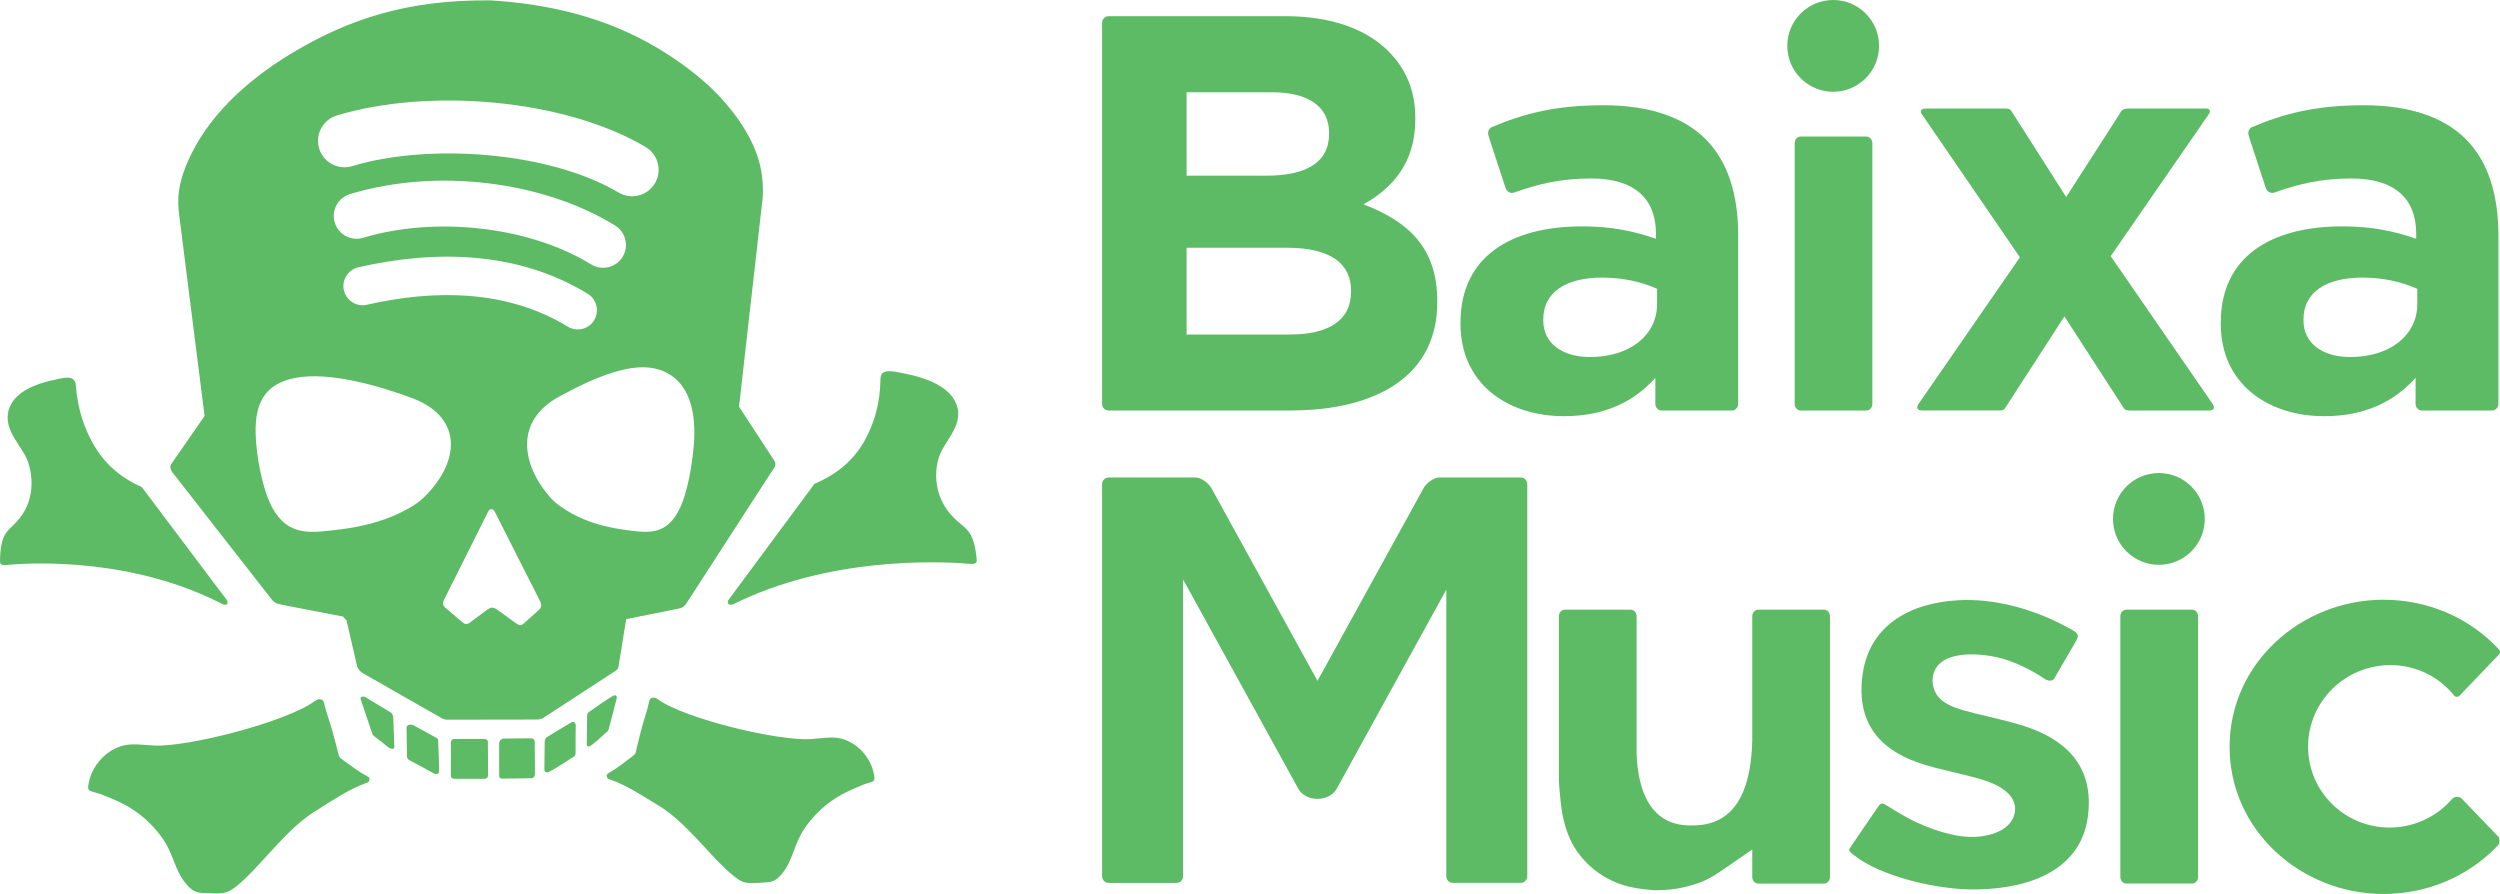
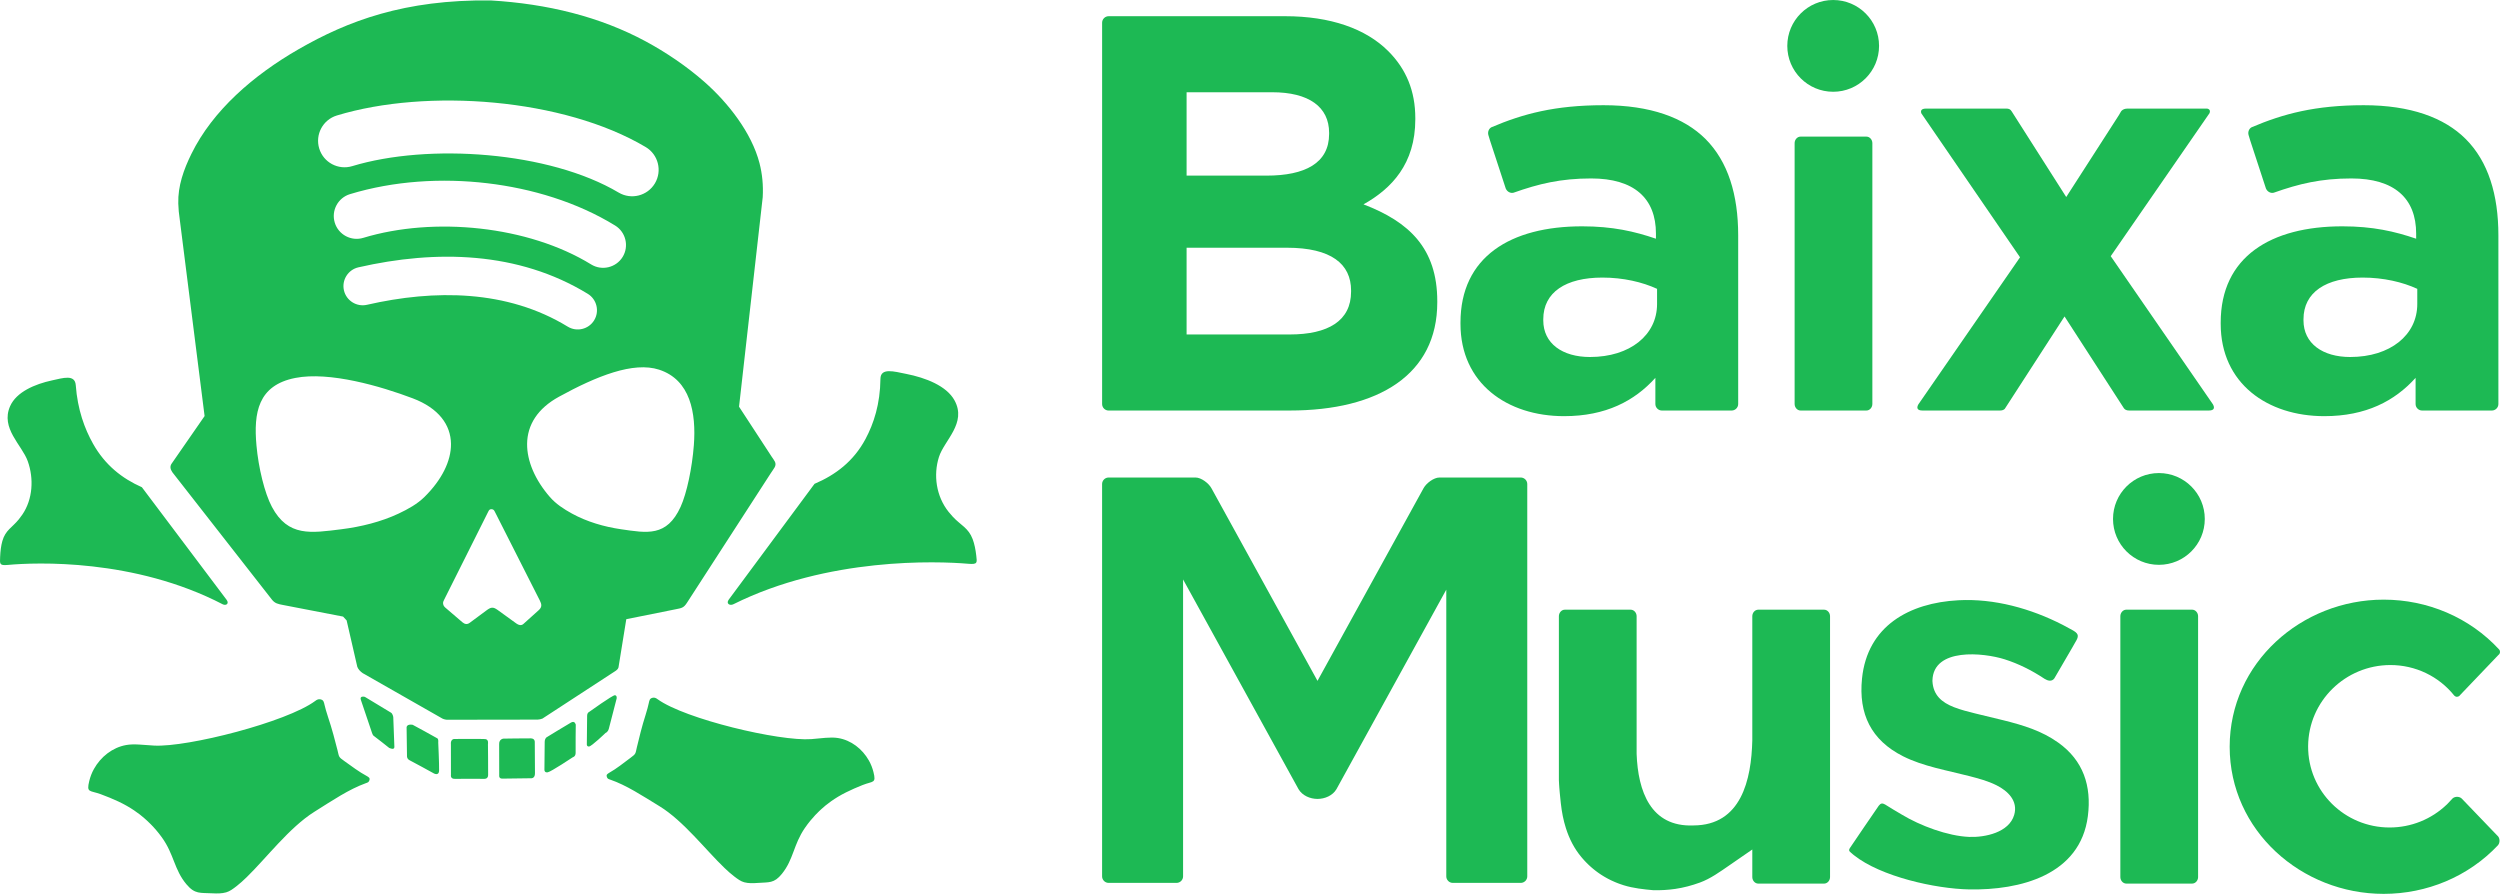
- <svg xmlns="http://www.w3.org/2000/svg" xml:space="preserve" width="42.333mm" height="15.136mm" version="1.1" style="shape-rendering:geometricPrecision; text-rendering:geometricPrecision; image-rendering:optimizeQuality; fill-rule:evenodd; clip-rule:evenodd" viewBox="0 0 686.51 245.46">
+ <svg xmlns="http://www.w3.org/2000/svg" xml:space="preserve" width="42.333mm" height="15.136mm" version="1.1" style="shape-rendering:geometricPrecision; text-rendering:geometricPrecision; image-rendering:optimizeQuality; fill-rule:evenodd; clip-rule:evenodd" viewBox="0 0 2814.23 1006.21">
  <defs>
    <style type="text/css">
   
-     .fil0 {fill:#5CBB64}
-     .fil1 {fill:#5CBB64;fill-rule:nonzero}
+     .fil0 {fill:#1DB954}
+     .fil1 {fill:#1DB954;fill-rule:nonzero}
   
  </style>
  </defs>
  <g id="Camada_x0020_1">
-     <g id="_2800233442256">
-       <path class="fil0" d="M56.18 114.25l-6.83 -54.05c-0.22,-1.44 -0.36,-2.88 -0.4,-4.33 -0.13,-4.83 1.49,-9.33 3.61,-13.63 5.86,-11.92 17.01,-21.59 29.43,-28.73 13.51,-7.77 29.11,-13.68 52.75,-13.4 15.58,0.93 29.98,4.45 42.61,11.27 5.4,2.91 11.11,6.73 16.1,11.11 6.41,5.64 12.95,13.89 15.12,22.33 0.75,2.92 1.06,6.01 0.88,9.3l-6.51 57.55 8.88 13.6 0.01 0.02 0.01 0.02 0.01 0.02c0.28,0.42 0.74,1.03 0.93,1.45 0.08,0.17 0.12,0.34 0.14,0.52l0 0.01 0 0.02 0 0c0.01,0.08 0.01,0.16 0,0.24l-0 0 0 0c-0.02,0.26 -0.1,0.51 -0.24,0.76 -0.31,0.53 -0.72,1.1 -1.07,1.63l-0.02 0.03 -0.02 0.03 -0.02 0.02 -22.96 35.5c-0.91,1.41 -1.49,1.43 -3.11,1.76l-13.53 2.72 -2.03 12.57 -0.11 0.68c-0.12,0.41 -0.44,0.7 -0.81,0.96l-0.51 0.33 -19.56 12.75c-0.41,0.16 -0.85,0.26 -1.3,0.28l-24.66 0.04c-0.51,0.02 -1,-0.09 -1.49,-0.31l-21.91 -12.49c-0.7,-0.49 -1.21,-1.06 -1.48,-1.73l-2.93 -12.74 -0.97 -1.05 -16.52 -3.19c-1.29,-0.25 -2.19,-0.4 -3.03,-1.48l-27.32 -34.96c-0.31,-0.43 -0.48,-0.85 -0.52,-1.25 -0.04,-0.37 0.05,-0.73 0.27,-1.07l9.09 -13.11zm106.98 -26.31c-1.51,2.48 -4.77,3.27 -7.26,1.75 -16.68,-10.19 -36.6,-10.24 -55.15,-6 -2.83,0.65 -5.67,-1.14 -6.32,-3.97 -0.65,-2.83 1.14,-5.67 3.97,-6.32 21.33,-4.87 43.89,-4.4 63,7.28 2.48,1.51 3.26,4.78 1.75,7.26zm7.81 -17.39c-1.81,2.94 -5.69,3.87 -8.63,2.06 -17.33,-10.65 -43.2,-13.19 -62.59,-7.31 -3.31,1.01 -6.83,-0.87 -7.83,-4.18 -1,-3.31 0.87,-6.82 4.18,-7.82 12.05,-3.66 25.23,-4.47 37.71,-2.99 12.16,1.44 24.62,5.17 35.09,11.61 2.94,1.81 3.87,5.69 2.06,8.63zm-1.09 -17.67c-19.05,-11.31 -52.23,-13.62 -73.17,-7.26 -3.84,1.17 -7.9,-1 -9.07,-4.84 -1.16,-3.84 1.01,-7.9 4.85,-9.07 24.82,-7.54 62.24,-4.72 84.81,8.67 3.45,2.04 4.59,6.51 2.54,9.96 -2.04,3.45 -6.52,4.59 -9.96,2.54zm53.78 79.98l-23.54 31.78c-0.83,1.12 0.3,1.76 1.27,1.28 25.96,-12.95 55.99,-11.85 64.52,-11.11 2.59,0.22 2.4,-0.31 2.18,-2.23 -0.19,-1.71 -0.51,-3.24 -0.99,-4.53 -1.16,-3.1 -3.23,-3.78 -5.42,-6.12 -0.39,-0.42 -0.79,-0.87 -1.17,-1.36 -3.46,-4.32 -4.22,-10.14 -2.67,-15.07 1.45,-4.59 7.7,-9.29 4.29,-15.54 -2.18,-4 -7.92,-6.23 -13.3,-7.29 -3.29,-0.65 -7.02,-1.78 -7.05,1.37 -0.07,6.93 -1.84,12.29 -4.12,16.54 -3.25,6.07 -8.17,9.8 -13.99,12.28zm-43.08 59.14c-0.43,-0.34 -0.86,-0.51 -1.31,-0.42 -0.92,0.18 -0.95,0.78 -1.13,1.56 -0.17,0.73 -0.42,1.8 -0.84,3.11 -0.96,2.97 -1.91,6.83 -2.4,8.93 -0.43,1.85 -0.2,1.76 -1.81,2.95 -1.89,1.4 -3.64,2.85 -5.88,4.12 -0.42,0.3 -0.76,0.45 -0.56,1.07 0.17,0.54 0.49,0.6 0.95,0.76 4.44,1.53 8.76,4.39 13.53,7.31 6.55,4 12.63,11.97 17.86,16.97 0.91,0.87 1.79,1.65 2.64,2.3 0.93,0.72 1.81,1.36 2.76,1.61 1.15,0.3 2.33,0.28 3.59,0.18 3.2,-0.24 4.56,0.2 6.76,-2.52 3.21,-3.98 3.13,-7.98 6.29,-12.58 2.03,-2.96 4.07,-4.75 4.54,-5.19 1.3,-1.21 3.63,-3.03 6.76,-4.59 1.4,-0.7 2.93,-1.38 4.53,-2.01 2.94,-1.16 3.79,-0.39 3,-3.56 -0.28,-1.1 -0.69,-2.16 -1.26,-3.17 -1.8,-3.18 -4.88,-5.6 -8.49,-6.18 -2.13,-0.34 -4.55,0.1 -7.32,0.3 -8.75,0.65 -34.68,-5.51 -42.2,-10.95zm-94.03 0.48c0.44,-0.36 0.9,-0.54 1.37,-0.46 0.97,0.17 1.01,0.78 1.21,1.59 0.19,0.76 0.46,1.85 0.92,3.2 1.05,3.06 2.08,7.03 2.62,9.19 0.48,1.9 0.23,1.82 1.94,3.02 2,1.41 3.85,2.87 6.22,4.14 0.45,0.3 0.81,0.44 0.6,1.1 -0.17,0.56 -0.51,0.63 -0.99,0.8 -4.65,1.68 -9.15,4.73 -14.14,7.86 -6.83,4.29 -13.14,12.66 -18.57,17.95 -0.94,0.92 -1.86,1.75 -2.75,2.44 -0.97,0.76 -1.89,1.45 -2.88,1.72 -1.2,0.34 -2.45,0.34 -3.77,0.27 -3.36,-0.18 -4.79,0.31 -7.13,-2.46 -3.42,-4.05 -3.38,-8.19 -6.75,-12.88 -2.16,-3.02 -4.33,-4.83 -4.83,-5.28 -1.38,-1.23 -3.85,-3.06 -7.16,-4.6 -1.48,-0.69 -3.09,-1.37 -4.79,-1.98 -3.11,-1.14 -3.98,-0.33 -3.19,-3.63 0.28,-1.15 0.7,-2.26 1.28,-3.31 1.86,-3.33 5.06,-5.9 8.85,-6.58 2.23,-0.4 4.78,0 7.69,0.15 9.2,0.48 36.37,-6.46 44.21,-12.25zm-47.59 -58.69l23.25 30.89c0.82,1.09 -0.16,1.71 -1.07,1.24 -24.26,-12.59 -51.34,-11.52 -59,-10.8 -2.33,0.22 -2.18,-0.3 -2.11,-2.17 0.07,-1.66 0.26,-3.15 0.61,-4.4 0.86,-3.01 2.69,-3.68 4.52,-5.95 0.33,-0.41 0.66,-0.85 0.98,-1.32 2.86,-4.2 3.19,-9.86 1.48,-14.65 -1.6,-4.46 -7.54,-9.03 -4.84,-15.11 1.73,-3.89 6.77,-6.06 11.57,-7.09 2.94,-0.63 6.23,-1.73 6.46,1.33 0.5,6.73 2.43,11.95 4.75,16.08 3.31,5.89 7.99,9.53 13.41,11.94zm60.14 58.41l3.04 8.99c0,0 0.24,0.73 0.44,0.84 0.21,0.1 4.27,3.34 4.27,3.34 0,0 1.49,0.74 1.44,-0.27 -0.05,-1.01 -0.31,-8.23 -0.31,-8.23 0,0 -0.16,-0.88 -0.61,-1.17 -0.46,-0.28 -7.18,-4.34 -7.18,-4.34 0,0 -1.53,-0.43 -1.1,0.84zm62.12 4.4l-0.08 7.68c0,0 -0.11,0.73 0.59,0.71 0.7,-0.01 4.57,-3.74 4.57,-3.74 0,0 0.6,-0.16 0.88,-1.12 0.28,-0.96 2.16,-8.33 2.16,-8.33 0,0 0.15,-0.84 -0.48,-0.89 -0.63,-0.05 -7.05,4.56 -7.05,4.56 0,0 -0.6,0.22 -0.58,1.13zm-11.65 7.16l-0.08 7.67c0,0 -0.01,0.79 0.89,0.65 0.9,-0.13 6.91,-4.14 6.91,-4.14 0,0 0.8,-0.17 0.77,-1.26 -0.04,-1.09 0.04,-7.67 0.04,-7.67 0,0 -0.22,-1.19 -1.28,-0.6 -1.06,0.59 -6.69,4.04 -6.69,4.04 0,0 -0.55,0.26 -0.56,1.33zm-12.51 0.68l0.02 8.54c0,0 -0.14,0.82 0.83,0.83 0.98,0.01 7.88,-0.1 7.88,-0.1 0,0 1.14,0.15 1.11,-1.39 -0.03,-1.54 -0.06,-8.53 -0.06,-8.53 0,0 0.12,-1.02 -1.11,-1.04 -1.23,-0.02 -7.48,0.07 -7.48,0.07 0,0 -1.28,0.08 -1.19,1.61zm-13.25 0.04l0.01 8.36c0,0 -0.21,1.08 1.08,1.03 1.29,-0.04 7.92,-0 7.92,-0 0,0 1.17,0.18 1.2,-1.01 0.03,-1.19 -0.05,-8.55 -0.05,-8.55 0,0 0.27,-1.28 -0.77,-1.36 -1.05,-0.08 -8.52,-0.02 -8.52,-0.02 0,0 -1.06,0.02 -0.88,1.56zm-12.17 -4.59l0.11 7.7c0,0 -0.08,0.79 0.74,1.19 0.82,0.4 6.49,3.52 6.49,3.52 0,0 1.54,0.98 1.59,-0.74 0.04,-1.73 -0.24,-7.63 -0.24,-7.63 0,0 0.12,-0.91 -0.23,-1.16 -0.35,-0.25 -6.79,-3.73 -6.79,-3.73 0,0 -1.74,-0.35 -1.67,0.87zm78.87 -77.61c-0.47,6.14 -1.92,13.14 -3.64,16.92 -3.79,8.28 -9.22,7.17 -16.37,6.13 -4.6,-0.67 -9.32,-2.03 -13.44,-4.3 -2.24,-1.23 -4.4,-2.63 -6.08,-4.57 -4.06,-4.68 -6.29,-9.87 -6.24,-14.59 0.06,-5.17 2.86,-9.71 8.75,-12.93 10.37,-5.68 20.43,-9.72 27.49,-7.44 8.59,2.78 10.24,11.85 9.55,20.78zm-120.11 0c0.55,6.14 2.24,13.14 4.25,16.92 4.42,8.28 10.75,7.17 19.1,6.13 5.36,-0.67 10.87,-2.03 15.69,-4.3 2.62,-1.23 5.13,-2.63 7.09,-4.57 4.74,-4.68 7.34,-9.87 7.28,-14.59 -0.06,-5.17 -3.33,-9.77 -10.49,-12.49 -8.77,-3.32 -22.89,-7.45 -32.27,-5.6 -10.27,2.02 -11.46,9.57 -10.66,18.5zm52.11 44.78l4.45 3.82c0.64,0.55 1.31,0.65 1.99,0.14l4.53 -3.36c1.28,-0.95 1.85,-1.11 3.16,-0.16l5.14 3.72c0.58,0.42 1.32,0.65 1.92,0.11l4.21 -3.78c0.97,-0.87 0.82,-1.64 0.3,-2.66l-12.32 -24.32c-0.2,-0.4 -0.36,-0.71 -0.89,-0.75 -0.54,-0.04 -0.72,0.22 -0.93,0.63l-12.08 24.13c-0.21,0.42 -0.41,0.74 -0.34,1.24 0.09,0.6 0.43,0.89 0.86,1.25z" />
+     <g id="_2800280420848">
+       <path class="fil0" d="M230.31 468.36l-27.99 -221.55c-0.89,-5.92 -1.48,-11.83 -1.63,-17.74 -0.53,-19.82 6.12,-38.24 14.78,-55.87 24.01,-48.85 69.74,-88.5 120.64,-117.79 55.38,-31.87 119.33,-56.09 216.25,-54.92 63.88,3.8 122.89,18.23 174.68,46.18 22.13,11.95 45.54,27.57 65.98,45.56 26.27,23.11 53.08,56.95 61.98,91.55 3.07,11.96 4.33,24.64 3.59,38.13l-26.66 235.9 36.4 55.76 0.06 0.09 0.05 0.08 0.05 0.09c1.16,1.74 3.04,4.23 3.84,5.93 0.31,0.68 0.51,1.39 0.59,2.11l0.01 0.04 0.01 0.1 0.01 0c0.03,0.33 0.04,0.65 0.01,0.98l0 0.01 0 0.01c-0.07,1.05 -0.39,2.1 -0.99,3.12 -1.26,2.17 -2.98,4.51 -4.4,6.69l-0.07 0.11 -0.07 0.11 -0.07 0.1 -94.13 145.52c-3.73,5.77 -6.11,5.86 -12.76,7.21l-55.46 11.15 -8.34 51.53 -0.45 2.79c-0.51,1.68 -1.79,2.87 -3.33,3.92l-2.1 1.37 -80.18 52.28c-1.69,0.66 -3.47,1.05 -5.34,1.14l-101.07 0.16c-2.09,0.07 -4.12,-0.38 -6.1,-1.28l-89.81 -51.19c-2.87,-2 -4.98,-4.33 -6.08,-7.09l-12.01 -52.25 -4 -4.32 -67.71 -13.08c-5.27,-1.02 -8.97,-1.64 -12.43,-6.06l-112 -143.29c-1.25,-1.78 -1.98,-3.49 -2.14,-5.13 -0.14,-1.53 0.22,-2.99 1.13,-4.39l37.25 -53.76zm438.55 -107.84c-6.2,10.16 -19.57,13.41 -29.74,7.19 -68.37,-41.79 -150.03,-41.97 -226.06,-24.6 -11.59,2.65 -23.25,-4.68 -25.9,-16.27 -2.65,-11.59 4.67,-23.25 16.27,-25.9 87.45,-19.98 179.9,-18.05 258.25,29.83 10.15,6.2 13.38,19.59 7.17,29.74zm32.04 -71.28c-7.42,12.05 -23.32,15.87 -35.39,8.46 -71.02,-43.66 -177.1,-54.06 -256.58,-29.95 -13.58,4.12 -27.99,-3.56 -32.1,-17.14 -4.11,-13.59 3.58,-27.95 17.16,-32.08 49.38,-14.99 103.42,-18.31 154.58,-12.26 49.86,5.9 100.93,21.2 143.87,47.6 12.05,7.41 15.87,23.32 8.46,35.37zm-4.47 -72.45c-78.07,-46.38 -214.09,-55.82 -299.93,-29.77 -15.73,4.78 -32.39,-4.11 -37.16,-19.86 -4.77,-15.74 4.12,-32.39 19.86,-37.17 101.76,-30.89 255.16,-19.37 347.65,35.54 14.13,8.38 18.8,26.7 10.41,40.83 -8.38,14.13 -26.7,18.81 -40.83,10.42zm220.45 327.88l-96.51 130.28c-3.4,4.59 1.22,7.22 5.21,5.23 106.4,-53.08 229.54,-48.56 264.48,-45.54 10.62,0.92 9.83,-1.28 8.92,-9.16 -0.8,-7 -2.08,-13.28 -4.06,-18.56 -4.76,-12.7 -13.25,-15.5 -22.23,-25.1 -1.62,-1.74 -3.22,-3.58 -4.81,-5.56 -14.17,-17.7 -17.31,-41.58 -10.94,-61.78 5.94,-18.82 31.58,-38.07 17.59,-63.72 -8.95,-16.4 -32.46,-25.54 -54.51,-29.89 -13.51,-2.67 -28.78,-7.29 -28.92,5.62 -0.3,28.39 -7.55,50.39 -16.88,67.82 -13.32,24.86 -33.48,40.19 -57.35,50.35zm-176.61 242.45c-1.75,-1.38 -3.54,-2.07 -5.37,-1.72 -3.78,0.74 -3.89,3.18 -4.65,6.41 -0.7,3.01 -1.72,7.36 -3.46,12.75 -3.96,12.18 -7.82,27.99 -9.85,36.59 -1.78,7.57 -0.82,7.22 -7.43,12.11 -7.75,5.73 -14.92,11.69 -24.1,16.89 -1.73,1.22 -3.12,1.83 -2.31,4.39 0.69,2.19 2.03,2.47 3.88,3.1 18.21,6.27 35.9,17.99 55.48,29.96 26.84,16.41 51.8,49.07 73.21,69.56 3.72,3.56 7.35,6.76 10.85,9.43 3.83,2.93 7.43,5.58 11.3,6.59 4.7,1.23 9.57,1.14 14.72,0.75 13.12,-1 18.7,0.83 27.7,-10.32 13.16,-16.33 12.84,-32.71 25.79,-51.55 8.32,-12.12 16.67,-19.47 18.62,-21.29 5.32,-4.97 14.88,-12.44 27.73,-18.81 5.74,-2.85 12.01,-5.66 18.58,-8.24 12.07,-4.75 15.53,-1.62 12.29,-14.61 -1.13,-4.52 -2.81,-8.87 -5.15,-13.01 -7.38,-13.04 -20,-22.94 -34.82,-25.32 -8.72,-1.4 -18.65,0.39 -30.01,1.24 -35.88,2.66 -142.18,-22.6 -173,-44.9zm-385.45 1.95c1.83,-1.47 3.69,-2.23 5.62,-1.9 3.98,0.69 4.12,3.21 4.95,6.53 0.78,3.11 1.88,7.59 3.78,13.13 4.29,12.52 8.52,28.8 10.75,37.67 1.95,7.8 0.94,7.45 7.94,12.38 8.2,5.77 15.8,11.77 25.5,16.97 1.83,1.22 3.3,1.82 2.48,4.49 -0.7,2.29 -2.11,2.6 -4.05,3.29 -19.07,6.89 -37.51,19.4 -57.95,32.22 -28.01,17.57 -53.87,51.91 -76.14,73.58 -3.87,3.77 -7.64,7.16 -11.29,10 -3.99,3.11 -7.74,5.94 -11.8,7.07 -4.93,1.38 -10.04,1.39 -15.46,1.1 -13.79,-0.76 -19.64,1.26 -29.21,-10.08 -14.01,-16.61 -13.85,-33.58 -27.66,-52.81 -8.88,-12.36 -17.74,-19.8 -19.8,-21.64 -5.64,-5.03 -15.78,-12.55 -29.33,-18.87 -6.07,-2.83 -12.68,-5.6 -19.62,-8.13 -12.74,-4.65 -16.33,-1.34 -13.06,-14.86 1.14,-4.71 2.85,-9.25 5.27,-13.57 7.61,-13.66 20.76,-24.19 36.3,-26.97 9.13,-1.64 19.6,0.01 31.54,0.63 37.72,1.98 149.1,-26.47 181.23,-50.22zm-195.1 -240.6l95.31 126.65c3.36,4.47 -0.66,7.02 -4.39,5.09 -99.46,-51.61 -210.47,-47.21 -241.87,-44.27 -9.54,0.89 -8.95,-1.24 -8.63,-8.91 0.29,-6.81 1.06,-12.91 2.52,-18.04 3.52,-12.35 11.02,-15.07 18.53,-24.4 1.36,-1.69 2.7,-3.48 4.01,-5.4 11.71,-17.2 13.07,-40.41 6.04,-60.06 -6.53,-18.29 -30.9,-37.01 -19.84,-61.94 7.07,-15.94 27.75,-24.82 47.41,-29.05 12.05,-2.59 25.56,-7.09 26.48,5.46 2.03,27.6 9.95,48.99 19.46,65.93 13.58,24.16 32.75,39.08 54.96,48.95zm246.53 239.43l12.44 36.86c0,0 0.97,3 1.82,3.43 0.86,0.43 17.52,13.67 17.52,13.67 0,0 6.1,3.05 5.92,-1.1 -0.18,-4.15 -1.26,-33.72 -1.26,-33.72 0,0 -0.64,-3.62 -2.51,-4.78 -1.87,-1.16 -29.43,-17.79 -29.43,-17.79 0,0 -6.26,-1.77 -4.51,3.43zm254.67 18.04l-0.33 31.48c0,0 -0.47,2.98 2.41,2.93 2.87,-0.05 18.73,-15.35 18.73,-15.35 0,0 2.47,-0.66 3.6,-4.59 1.13,-3.93 8.83,-34.14 8.83,-34.14 0,0 0.61,-3.46 -1.96,-3.66 -2.58,-0.21 -28.88,18.71 -28.88,18.71 0,0 -2.44,0.88 -2.39,4.63zm-47.76 29.36l-0.31 31.42c0,0 -0.05,3.24 3.65,2.68 3.7,-0.55 28.34,-16.99 28.34,-16.99 0,0 3.3,-0.71 3.14,-5.17 -0.16,-4.46 0.15,-31.46 0.15,-31.46 0,0 -0.9,-4.87 -5.25,-2.47 -4.35,2.4 -27.41,16.55 -27.41,16.55 0,0 -2.25,1.08 -2.31,5.44zm-51.27 2.78l0.07 34.99c0,0 -0.59,3.37 3.41,3.42 4.01,0.05 32.29,-0.42 32.29,-0.42 0,0 4.67,0.6 4.55,-5.71 -0.11,-6.32 -0.22,-34.95 -0.22,-34.95 0,0 0.49,-4.17 -4.53,-4.25 -5.03,-0.09 -30.68,0.3 -30.68,0.3 0,0 -5.26,0.32 -4.89,6.61zm-54.31 0.17l0.04 34.26c0,0 -0.86,4.41 4.45,4.24 5.3,-0.16 32.47,-0.01 32.47,-0.01 0,0 4.82,0.72 4.94,-4.15 0.12,-4.88 -0.2,-35.07 -0.2,-35.07 0,0 1.12,-5.25 -3.16,-5.57 -4.29,-0.33 -34.91,-0.08 -34.91,-0.08 0,0 -4.34,0.09 -3.63,6.38zm-49.87 -18.83l0.44 31.55c0,0 -0.35,3.24 3.01,4.87 3.36,1.62 26.63,14.45 26.63,14.45 0,0 6.32,4.04 6.49,-3.05 0.18,-7.08 -0.96,-31.28 -0.96,-31.28 0,0 0.5,-3.74 -0.95,-4.77 -1.44,-1.04 -27.84,-15.3 -27.84,-15.3 0,0 -7.14,-1.44 -6.83,3.55zm323.34 -318.13c-1.93,25.18 -7.86,53.86 -14.94,69.34 -15.54,33.94 -37.79,29.39 -67.12,25.12 -18.85,-2.75 -38.2,-8.34 -55.11,-17.62 -9.19,-5.05 -18.02,-10.78 -24.93,-18.72 -16.65,-19.17 -25.8,-40.47 -25.59,-59.81 0.23,-21.21 11.74,-39.79 35.86,-53 42.49,-23.29 83.75,-39.85 112.68,-30.48 35.21,11.41 41.95,48.58 39.16,85.17zm-492.36 0c2.25,25.18 9.17,53.86 17.43,69.34 18.13,33.94 44.09,29.39 78.31,25.12 21.99,-2.75 44.57,-8.34 64.3,-17.62 10.72,-5.05 21.03,-10.78 29.09,-18.72 19.43,-19.17 30.1,-40.47 29.86,-59.81 -0.27,-21.21 -13.66,-40.07 -43.01,-51.19 -35.94,-13.61 -93.82,-30.53 -132.28,-22.96 -42.09,8.28 -46.97,39.24 -43.7,75.84zm213.63 183.57l18.26 15.65c2.62,2.25 5.37,2.66 8.17,0.59l18.56 -13.76c5.27,-3.91 7.58,-4.55 12.96,-0.66l21.06 15.23c2.37,1.72 5.4,2.67 7.85,0.47l17.25 -15.51c3.96,-3.56 3.36,-6.71 1.23,-10.92l-50.52 -99.7c-0.83,-1.64 -1.48,-2.92 -3.63,-3.06 -2.22,-0.15 -2.96,0.9 -3.8,2.57l-49.53 98.91c-0.86,1.7 -1.67,3.04 -1.38,5.07 0.35,2.46 1.79,3.65 3.51,5.13z" />
      <g>
-         <path class="fil0" d="M304.43 131.13c-0.98,0 -1.79,0.81 -1.79,1.79l0 107.74c0,0.98 0.81,1.79 1.79,1.79l18.66 0c0.98,0 1.79,-0.81 1.79,-1.79l0 -81.54 31.7 57.58c1.04,1.77 3.18,2.68 5.21,2.68 2.02,0 4.15,-0.91 5.2,-2.66l30.17 -54.8 0 78.73c0,0.98 0.81,1.79 1.79,1.79l18.66 0c0.98,0 1.79,-0.81 1.79,-1.79l0 -107.74c0,-0.98 -0.81,-1.79 -1.79,-1.79l-22.33 0c-1.57,0 -3.61,1.57 -4.35,2.92l-29.14 52.93 -29.14 -52.93c-0.74,-1.34 -2.78,-2.92 -4.35,-2.92l-23.87 0z" />
-         <path class="fil0" d="M454.07 244.45c1.99,0.04 3.98,-0.07 5.95,-0.36 2.32,-0.34 4.58,-0.95 6.77,-1.74 2.91,-1.06 5.56,-2.99 8.09,-4.73l6.3 -4.35 0 7.58c0,0.92 0.7,1.79 1.65,1.79l18.04 0c0.95,0 1.65,-0.87 1.65,-1.79l0 -71.65c0,-0.92 -0.7,-1.79 -1.65,-1.79l-18.04 0c-0.95,0 -1.65,0.87 -1.65,1.79l-0 34.09c-0.25,10.84 -3.05,23.33 -16.15,23.37 -11.8,0.48 -15.22,-9.45 -15.61,-19.6l-0 -0.09 0 -37.77c0,-0.92 -0.7,-1.79 -1.65,-1.79l-18.04 0c-0.95,0 -1.65,0.87 -1.65,1.79l0 45.02 0.06 1.23 0.05 0.68 -0 0 0 0 0 0.06 0.13 1.49 0 0.01 0.28 2.79 0.02 0.18c0.25,2.28 0.69,4.56 1.38,6.75 0.92,2.9 2.28,5.61 4.26,7.94l0.27 0.31 0.25 0.29 0.29 0.32 0.38 0.41 0.28 0.28 0.28 0.28 0.26 0.25 0.2 0.19 0.28 0.25 0.32 0.28 0.42 0.35 0.3 0.25 0.31 0.25 0.33 0.25 0.32 0.24 0.15 0.11 0.38 0.26 0.36 0.24 0.37 0.24 0.44 0.27 0.18 0.1 0.36 0.21 0.18 0.1 0.39 0.21 0.35 0.18 0.44 0.22 0.2 0.1 0.12 0.06c0.26,0.12 0.53,0.24 0.79,0.35l0.23 0.09 0.41 0.17 0.39 0.15 0.44 0.16c0.31,0.11 0.63,0.22 0.95,0.32 2.6,0.81 5.48,1.12 8.19,1.36z" />
-         <path class="fil0" d="M592.84 129.9c-6.96,0 -12.6,5.64 -12.6,12.6 0,6.96 5.64,12.6 12.6,12.6 6.96,0 12.6,-5.64 12.6,-12.6 0,-6.96 -5.64,-12.6 -12.6,-12.6zm10.76 110.94l0 -71.64c0,-0.92 -0.7,-1.79 -1.65,-1.79l-18.04 0c-0.95,0 -1.65,0.87 -1.65,1.79l0 71.64c0,0.92 0.7,1.79 1.65,1.79l18.04 0c0.95,0 1.65,-0.87 1.65,-1.79z" />
-         <path class="fil0" d="M564.13 186.28l4.98 -8.55c0.24,-0.46 0.5,-0.91 0.77,-1.36 0.91,-1.49 1.07,-2.23 -0.43,-3.14l-0.39 -0.23 -2.59 -1.4c-8.75,-4.49 -18.79,-7.3 -28.69,-6.77 -13.46,0.72 -24.99,7.05 -26.45,21.51 -0.99,9.73 2.52,16.91 11.25,21.32 5.57,2.82 12.21,3.89 18.22,5.46 2.55,0.66 5.09,1.33 7.46,2.52 3.14,1.57 5.98,4.32 4.86,8.14 -1.41,4.83 -7.99,6.21 -12.37,6.04 -5.87,-0.23 -13.46,-3.08 -18.5,-6.13 -1.53,-0.93 -3.09,-1.79 -4.59,-2.77 -0.75,-0.45 -1.22,-0.34 -1.74,0.34l-0.09 0.13 -0.02 0.03 -0.03 0.05c-2.57,3.76 -5.16,7.5 -7.69,11.28l-0.04 0.06c-0.23,0.35 -0.38,0.69 -0.1,1.02 0.09,0.08 0.18,0.17 0.27,0.25l0.04 0.03 0.01 0.01 0.05 0.04 0.04 0.04c0.16,0.14 0.33,0.29 0.51,0.43 0.09,0.07 0.17,0.14 0.25,0.21 7.37,5.88 22.35,9.21 31.62,9.39 13.98,0.27 30.56,-3.91 32.62,-20.13 1.05,-8.25 -1.25,-15.27 -8.13,-20.18 -4.57,-3.25 -9.59,-4.76 -14.96,-6.11 -2.63,-0.66 -5.26,-1.26 -7.89,-1.91 -1.92,-0.48 -3.93,-0.98 -5.77,-1.7 -3.38,-1.32 -5.71,-3.32 -5.92,-7.13l-0.01 -0.09 0 -0.09c0.21,-9.1 14.03,-7.67 19.82,-5.84 3.77,1.19 7.44,3.03 10.74,5.21l0.21 0.14c0.9,0.56 2.01,0.85 2.7,-0.12z" />
-         <path class="fil0" d="M685.95 232.11l0.05 -0.06c0.26,-0.33 0.37,-0.76 0.37,-1.18 0,-0.42 -0.12,-0.86 -0.39,-1.19 -0.05,-0.06 -0.09,-0.11 -0.15,-0.15l-0.07 -0.07 -9.73 -10.13c-0.33,-0.35 -0.84,-0.51 -1.31,-0.51 -0.43,0 -0.88,0.13 -1.22,0.43l-0.17 0.18c-0.41,0.47 -0.84,0.93 -1.28,1.36l-0.15 0.16 -0.01 -0.01c-4.2,4.03 -9.8,6.31 -15.7,6.31 -12.35,0 -22.44,-9.92 -22.38,-22.32 0.07,-12.38 10.25,-22.29 22.6,-22.29 6.84,0 13.28,3.06 17.55,8.41 0.19,0.2 0.45,0.31 0.72,0.31 0.25,0 0.48,-0.09 0.66,-0.25 0.04,-0.04 0.08,-0.08 0.12,-0.12l0.07 -0.08 10.53 -11.02 0.09 -0.08c0.06,-0.05 0.1,-0.1 0.15,-0.15 0.14,-0.18 0.21,-0.39 0.21,-0.62 0,-0.24 -0.08,-0.47 -0.22,-0.63 -8.14,-8.86 -19.71,-13.72 -31.75,-13.72 -22.57,0 -42.28,17.37 -42.28,40.4 0,23.03 19.71,40.4 42.28,40.4 11.85,0 23.25,-4.72 31.4,-13.35z" />
-         <path class="fil1" d="M584.69 112.73l21.85 0c1.59,0 1.61,-0.82 1.14,-1.68l-0 -0.01 -28.07 -40.7 27.15 -39.3c0.2,-0.57 0.09,-1.06 -0.68,-1.23l-21.82 0c-0.8,0 -1.29,0.24 -1.64,0.57 -0.06,0.06 -0.12,0.13 -0.17,0.19 -0.02,0.03 -0.05,0.07 -0.06,0.11l-0.6 1.02 -14.41 22.4 -14.84 -23.29 -0.18 -0.28c-0.36,-0.57 -0.79,-0.72 -1.48,-0.72l-21.98 0c-1.37,0 -1.58,0.61 -1.31,1.32l27.09 39.52 -27.94 40.42c-0.45,0.85 -0.42,1.65 1.16,1.65l21.27 0c0.66,0 1.06,-0.2 1.32,-0.47l16.41 -25.37 16.02 24.77c0.03,0.04 0.06,0.08 0.08,0.12l0.03 0.06 0.17 0.26c0.26,0.35 0.67,0.63 1.46,0.63z" />
-         <path class="fil1" d="M429.51 114.28c11.45,0 19.34,-4.18 25.06,-10.52l0 0.81 0 6.38c0,0.98 0.81,1.79 1.79,1.79l4.97 0 9.22 0 4.97 0c0.98,0 1.79,-0.81 1.79,-1.79l0 -6.38 0 -39.94c0,-11.14 -2.78,-20.26 -8.97,-26.45 -5.88,-5.88 -15.16,-9.28 -28,-9.28 -13.37,0 -22.13,2.37 -30.8,6.06 -0.74,0.42 -1.07,1.33 -0.82,2.17l0.44 1.45 4.32 13.17 0.05 0.12c0.38,0.81 1.26,1.26 2.1,1.05 6.9,-2.44 12.97,-3.91 21.31,-3.91 11.76,0 17.79,5.41 17.79,15.16l0 1.39c-5.88,-2.01 -11.91,-3.4 -20.26,-3.4 -19.64,0 -33.41,8.35 -33.41,26.45l0 0.31c0,16.4 12.84,25.37 28.46,25.37zm7.12 -16.24c-7.58,0 -12.84,-3.71 -12.84,-10.05l0 -0.31c0,-7.43 6.19,-11.45 16.24,-11.45 5.72,0 10.98,1.24 15.01,3.09l0 4.18c0,8.51 -7.43,14.54 -18.41,14.54z" />
-         <path class="fil1" d="M304.43 112.73l4.97 0 44.75 0c24.44,0 40.53,-9.9 40.53,-29.7l0 -0.31c0,-14.54 -7.74,-21.81 -20.26,-26.61 7.73,-4.33 14.23,-11.14 14.23,-23.36l0 -0.31c0,-7.42 -2.48,-13.46 -7.43,-18.41 -6.19,-6.19 -15.93,-9.59 -28.31,-9.59l-43.51 0 -4.97 0c-0.98,0 -1.79,0.81 -1.79,1.79l0 6.38 0 91.95 0 6.38c0,0.98 0.81,1.79 1.79,1.79zm21.41 -20.88l0 -23.82 27.53 0c12.22,0 17.63,4.49 17.63,11.76l0 0.31c0,8.04 -6.34,11.76 -16.86,11.76l-28.31 0zm0 -43.62l0 -22.89 23.51 0c10.05,0 15.62,4.02 15.62,11.14l0 0.31c0,8.04 -6.65,11.45 -17.17,11.45l-21.97 0z" />
-         <path class="fil0" d="M503.4 0c-6.96,0 -12.6,5.64 -12.6,12.6 0,6.96 5.64,12.6 12.6,12.6 6.96,0 12.6,-5.64 12.6,-12.6 0,-6.96 -5.64,-12.6 -12.6,-12.6zm10.76 110.94l0 -71.65c0,-0.92 -0.7,-1.79 -1.65,-1.79l-18.04 0c-0.96,0 -1.65,0.87 -1.65,1.79l0 71.65c0,0.92 0.7,1.79 1.65,1.79l18.04 0c0.95,0 1.65,-0.87 1.65,-1.79z" />
-         <path class="fil1" d="M638.27 114.28c11.45,0 19.34,-4.18 25.06,-10.52l0 0.81 0 6.38c0,0.98 0.81,1.79 1.79,1.79l4.97 0 9.22 0 4.97 0c0.98,0 1.79,-0.81 1.79,-1.79l0 -6.38 0 -39.94c0,-11.14 -2.78,-20.26 -8.97,-26.45 -5.88,-5.88 -15.16,-9.28 -28,-9.28 -13.37,0 -22.13,2.37 -30.8,6.06 -0.74,0.42 -1.07,1.33 -0.82,2.17l0.44 1.45 4.32 13.17 0.06 0.12c0.38,0.81 1.26,1.26 2.1,1.05 6.9,-2.44 12.97,-3.91 21.31,-3.91 11.76,0 17.79,5.41 17.79,15.16l0 1.39c-5.88,-2.01 -11.91,-3.4 -20.26,-3.4 -19.64,0 -33.41,8.35 -33.41,26.45l0 0.31c0,16.4 12.84,25.37 28.46,25.37zm7.12 -16.24c-7.58,0 -12.84,-3.71 -12.84,-10.05l0 -0.31c0,-7.43 6.19,-11.45 16.24,-11.45 5.72,0 10.98,1.24 15.01,3.09l0 4.18c0,8.51 -7.43,14.54 -18.41,14.54z" />
+         <path class="fil0" d="M1247.95 537.53c-4.01,0 -7.33,3.32 -7.33,7.33l0 441.67c0,4.02 3.32,7.33 7.33,7.33l76.5 0c4.02,0 7.33,-3.32 7.33,-7.33l0 -334.25 129.95 236.06c4.27,7.24 13.05,10.99 21.36,10.99 8.28,0 17.03,-3.72 21.3,-10.9l123.68 -224.66 0 322.76c0,4.02 3.32,7.33 7.33,7.33l76.5 0c4.02,0 7.33,-3.32 7.33,-7.33l0 -441.67c0,-4.01 -3.32,-7.33 -7.33,-7.33l-91.53 0c-6.42,0 -14.8,6.45 -17.84,11.95l-119.44 216.96 -119.45 -216.96c-3.02,-5.5 -11.41,-11.95 -17.84,-11.95l-97.86 0z" />
+         <path class="fil0" d="M1861.4 1002.1c8.14,0.16 16.31,-0.29 24.38,-1.46 9.5,-1.38 18.76,-3.88 27.77,-7.15 11.92,-4.34 22.8,-12.25 33.17,-19.4l25.83 -17.83 0 31.08c0,3.76 2.87,7.33 6.77,7.33l73.97 0c3.91,0 6.77,-3.56 6.77,-7.33l0 -293.7c0,-3.76 -2.87,-7.33 -6.77,-7.33l-73.97 0c-3.91,0 -6.77,3.56 -6.77,7.33l0 139.76c-1.03,44.45 -12.5,95.64 -66.22,95.79 -48.38,1.97 -62.42,-38.73 -63.99,-80.35l-0.01 -0.37 0 -154.83c0,-3.76 -2.87,-7.33 -6.77,-7.33l-73.97 0c-3.91,0 -6.77,3.56 -6.77,7.33l0 184.56 0.26 5.05 0.19 2.77 -0.01 0 0.01 0.02 0.01 0.25 0.52 6.09 0 0.05 1.16 11.44 0.09 0.73c1.02,9.37 2.82,18.69 5.68,27.67 3.78,11.89 9.37,22.99 17.44,32.57l1.09 1.28 1.04 1.18 1.18 1.32 1.57 1.66 1.12 1.15 1.14 1.13 1.08 1.04 0.83 0.78 1.14 1.04 1.32 1.16 1.7 1.44 1.26 1.02 1.28 1.01 1.34 1.02 1.32 0.97 0.63 0.45 1.55 1.08 1.5 1 1.52 0.97 1.8 1.1 0.72 0.43 1.48 0.84 0.74 0.42 1.62 0.88 1.44 0.74 1.81 0.9 0.84 0.4 0.5 0.23c1.07,0.5 2.15,0.98 3.24,1.44l0.93 0.39 1.68 0.68 1.6 0.61 1.79 0.64c1.26,0.45 2.57,0.89 3.89,1.3 10.65,3.33 22.46,4.59 33.56,5.58z" />
+         <path class="fil0" d="M2430.26 532.52c-28.53,0 -51.65,23.13 -51.65,51.65 0,28.53 23.13,51.65 51.65,51.65 28.53,0 51.65,-23.12 51.65,-51.65 0,-28.53 -23.12,-51.65 -51.65,-51.65zm44.11 454.8l0 -293.69c0,-3.76 -2.86,-7.33 -6.77,-7.33l-73.97 0c-3.91,0 -6.77,3.57 -6.77,7.33l0 293.69c0,3.76 2.87,7.33 6.77,7.33l73.97 0c3.91,0 6.77,-3.56 6.77,-7.33z" />
+         <path class="fil0" d="M2312.57 763.62l20.41 -35.05c0.98,-1.89 2.04,-3.75 3.16,-5.57 3.74,-6.12 4.37,-9.14 -1.77,-12.86l-1.62 -0.93 -10.63 -5.74c-35.86,-18.4 -77.01,-29.94 -117.63,-27.77 -55.16,2.94 -102.43,28.89 -108.44,88.16 -4.04,39.89 10.33,69.32 46.11,87.41 22.82,11.54 50.05,15.95 74.7,22.37 10.46,2.73 20.84,5.46 30.57,10.32 12.89,6.44 24.5,17.69 19.93,33.37 -5.77,19.8 -32.75,25.47 -50.7,24.77 -24.05,-0.95 -55.19,-12.62 -75.83,-25.14 -6.26,-3.8 -12.67,-7.32 -18.8,-11.35 -3.08,-1.83 -5.02,-1.4 -7.15,1.4l-0.37 0.52 -0.07 0.13 -0.14 0.2c-10.53,15.4 -21.15,30.75 -31.53,46.24l-0.18 0.27c-0.96,1.44 -1.58,2.83 -0.41,4.16 0.37,0.35 0.74,0.68 1.11,1.02l0.15 0.13 0.05 0.06 0.21 0.18 0.15 0.15c0.64,0.58 1.36,1.18 2.07,1.77 0.36,0.27 0.71,0.56 1.05,0.85 30.23,24.11 91.64,37.77 129.61,38.51 57.3,1.11 125.26,-16.03 133.72,-82.54 4.3,-33.8 -5.11,-62.6 -33.35,-82.71 -18.72,-13.34 -39.31,-19.51 -61.32,-25.04 -10.76,-2.7 -21.57,-5.18 -32.34,-7.84 -7.89,-1.95 -16.09,-4.04 -23.67,-6.99 -13.87,-5.4 -23.42,-13.59 -24.28,-29.22l-0.02 -0.38 0.01 -0.38c0.88,-37.32 57.52,-31.45 81.27,-23.93 15.46,4.89 30.49,12.44 44.02,21.36l0.87 0.58c3.68,2.31 8.22,3.48 11.08,-0.48z" />
+         <path class="fil0" d="M2811.93 951.48l0.21 -0.27c1.06,-1.34 1.54,-3.12 1.54,-4.82 0,-1.73 -0.49,-3.54 -1.59,-4.89 -0.19,-0.23 -0.39,-0.44 -0.6,-0.63l-0.31 -0.27 -39.89 -41.54c-1.38,-1.42 -3.44,-2.09 -5.38,-2.09 -1.75,0 -3.62,0.53 -5.02,1.76l-0.69 0.73c-1.68,1.93 -3.44,3.8 -5.25,5.58l-0.6 0.64 -0.03 -0.03c-17.21,16.53 -40.19,25.85 -64.35,25.85 -50.62,0 -92.01,-40.68 -91.73,-91.49 0.28,-50.77 42.03,-91.38 92.63,-91.38 28.04,0 54.44,12.56 71.94,34.47 0.78,0.81 1.83,1.26 2.96,1.26 1.01,0 1.95,-0.35 2.72,-1.02 0.17,-0.15 0.34,-0.32 0.49,-0.51l0.27 -0.34 43.18 -45.19 0.37 -0.32c0.22,-0.19 0.43,-0.4 0.6,-0.62 0.57,-0.73 0.86,-1.6 0.86,-2.53 0,-1 -0.34,-1.93 -0.88,-2.57 -33.39,-36.31 -80.8,-56.25 -130.14,-56.25 -92.52,0 -173.31,71.19 -173.31,165.6 0,94.41 80.79,165.6 173.31,165.6 48.58,0 95.31,-19.33 128.72,-54.73z" />
+         <path class="fil1" d="M2396.84 462.12l89.59 0c6.52,0 6.61,-3.37 4.69,-6.89l-0.01 -0.03 -115.08 -166.83 111.3 -161.11c0.82,-2.33 0.37,-4.35 -2.77,-5.03l-89.45 0c-3.28,0 -5.31,0.98 -6.71,2.33 -0.25,0.25 -0.48,0.52 -0.67,0.78 -0.09,0.14 -0.19,0.3 -0.27,0.43l-2.45 4.17 -59.08 91.84 -60.81 -95.48 -0.72 -1.13c-1.49,-2.34 -3.22,-2.94 -6.05,-2.94l-90.1 0c-5.6,0 -6.46,2.49 -5.38,5.42l111.06 161.99 -114.53 165.7c-1.86,3.48 -1.7,6.78 4.75,6.78l87.21 0c2.73,0 4.33,-0.81 5.41,-1.91l67.26 -103.99 65.65 101.53c0.14,0.17 0.26,0.34 0.35,0.5l0.12 0.23 0.68 1.06c1.08,1.44 2.74,2.59 6,2.59z" />
+         <path class="fil1" d="M1760.72 468.46c46.92,0 79.26,-17.12 102.72,-43.12l0 3.31 0 26.15c0,4.01 3.32,7.33 7.33,7.33l20.39 0 37.79 0 20.38 0c4.01,0 7.33,-3.32 7.33,-7.33l0 -26.15 0 -163.74c0,-45.66 -11.41,-83.07 -36.78,-108.43 -24.1,-24.1 -62.14,-38.05 -114.77,-38.05 -54.8,0 -90.74,9.73 -126.26,24.83 -3.04,1.7 -4.4,5.44 -3.36,8.91l1.79 5.95 17.7 54.01 0.22 0.47c1.57,3.3 5.16,5.19 8.6,4.32 28.29,-10.02 53.17,-16.05 87.36,-16.05 48.2,0 72.93,22.19 72.93,62.14l0 5.71c-24.1,-8.25 -48.83,-13.95 -83.07,-13.95 -80.53,0 -136.97,34.24 -136.97,108.43l0 1.27c0,67.22 52.63,104 116.68,104zm29.17 -66.58c-31.08,0 -52.64,-15.22 -52.64,-41.22l0 -1.27c0,-30.44 25.37,-46.93 66.58,-46.93 23.46,0 45.03,5.07 61.51,12.68l0 17.12c0,34.88 -30.44,59.61 -75.46,59.61z" />
+         <path class="fil1" d="M1247.95 462.12l20.39 0 183.45 0c100.19,0 166.14,-40.58 166.14,-121.75l0 -1.26c0,-59.61 -31.7,-89.41 -83.06,-109.07 31.7,-17.76 58.33,-45.66 58.33,-95.75l0 -1.27c0,-30.43 -10.14,-55.16 -30.43,-75.46 -25.37,-25.36 -65.31,-39.32 -116.04,-39.32l-178.37 0 -20.39 0c-4.01,0 -7.33,3.32 -7.33,7.33l0 26.15 0 376.94 0 26.15c0,4.01 3.32,7.33 7.33,7.33zm87.79 -85.61l0 -97.65 112.87 0c50.09,0 72.29,18.39 72.29,48.19l0 1.27c0,32.97 -26,48.19 -69.12,48.19l-116.04 0zm0 -178.82l0 -93.85 96.39 0c41.22,0 64.04,16.49 64.04,45.66l0 1.26c0,32.97 -27.27,46.93 -70.39,46.93l-90.04 0z" />
+         <path class="fil0" d="M2063.59 0c-28.53,0 -51.65,23.12 -51.65,51.65 0,28.53 23.12,51.65 51.65,51.65 28.53,0 51.65,-23.13 51.65,-51.65 0,-28.53 -23.12,-51.65 -51.65,-51.65zm44.11 454.8l0 -293.7c0,-3.76 -2.87,-7.33 -6.77,-7.33l-73.97 0c-3.91,0 -6.77,3.56 -6.77,7.33l0 293.7c0,3.76 2.87,7.33 6.77,7.33l73.97 0c3.91,0 6.77,-3.56 6.77,-7.33z" />
+         <path class="fil1" d="M2616.48 468.46c46.93,0 79.27,-17.12 102.73,-43.12l0 3.31 0 26.15c0,4.01 3.32,7.33 7.33,7.33l20.38 0 37.79 0 20.38 0c4.02,0 7.33,-3.32 7.33,-7.33l0 -26.15 0 -163.74c0,-45.66 -11.41,-83.07 -36.78,-108.43 -24.1,-24.1 -62.14,-38.05 -114.77,-38.05 -54.81,0 -90.74,9.73 -126.26,24.83 -3.05,1.7 -4.4,5.44 -3.36,8.91l1.79 5.95 17.69 54.01 0.23 0.47c1.57,3.3 5.16,5.19 8.6,4.32 28.3,-10.02 53.18,-16.05 87.37,-16.05 48.2,0 72.92,22.19 72.92,62.14l0 5.71c-24.09,-8.25 -48.82,-13.95 -83.06,-13.95 -80.53,0 -136.97,34.24 -136.97,108.43l0 1.27c0,67.22 52.63,104 116.68,104zm29.17 -66.58c-31.07,0 -52.63,-15.22 -52.63,-41.22l0 -1.27c0,-30.44 25.37,-46.93 66.58,-46.93 23.46,0 45.02,5.07 61.51,12.68l0 17.12c0,34.88 -30.43,59.61 -75.46,59.61z" />
      </g>
    </g>
  </g>
</svg>
